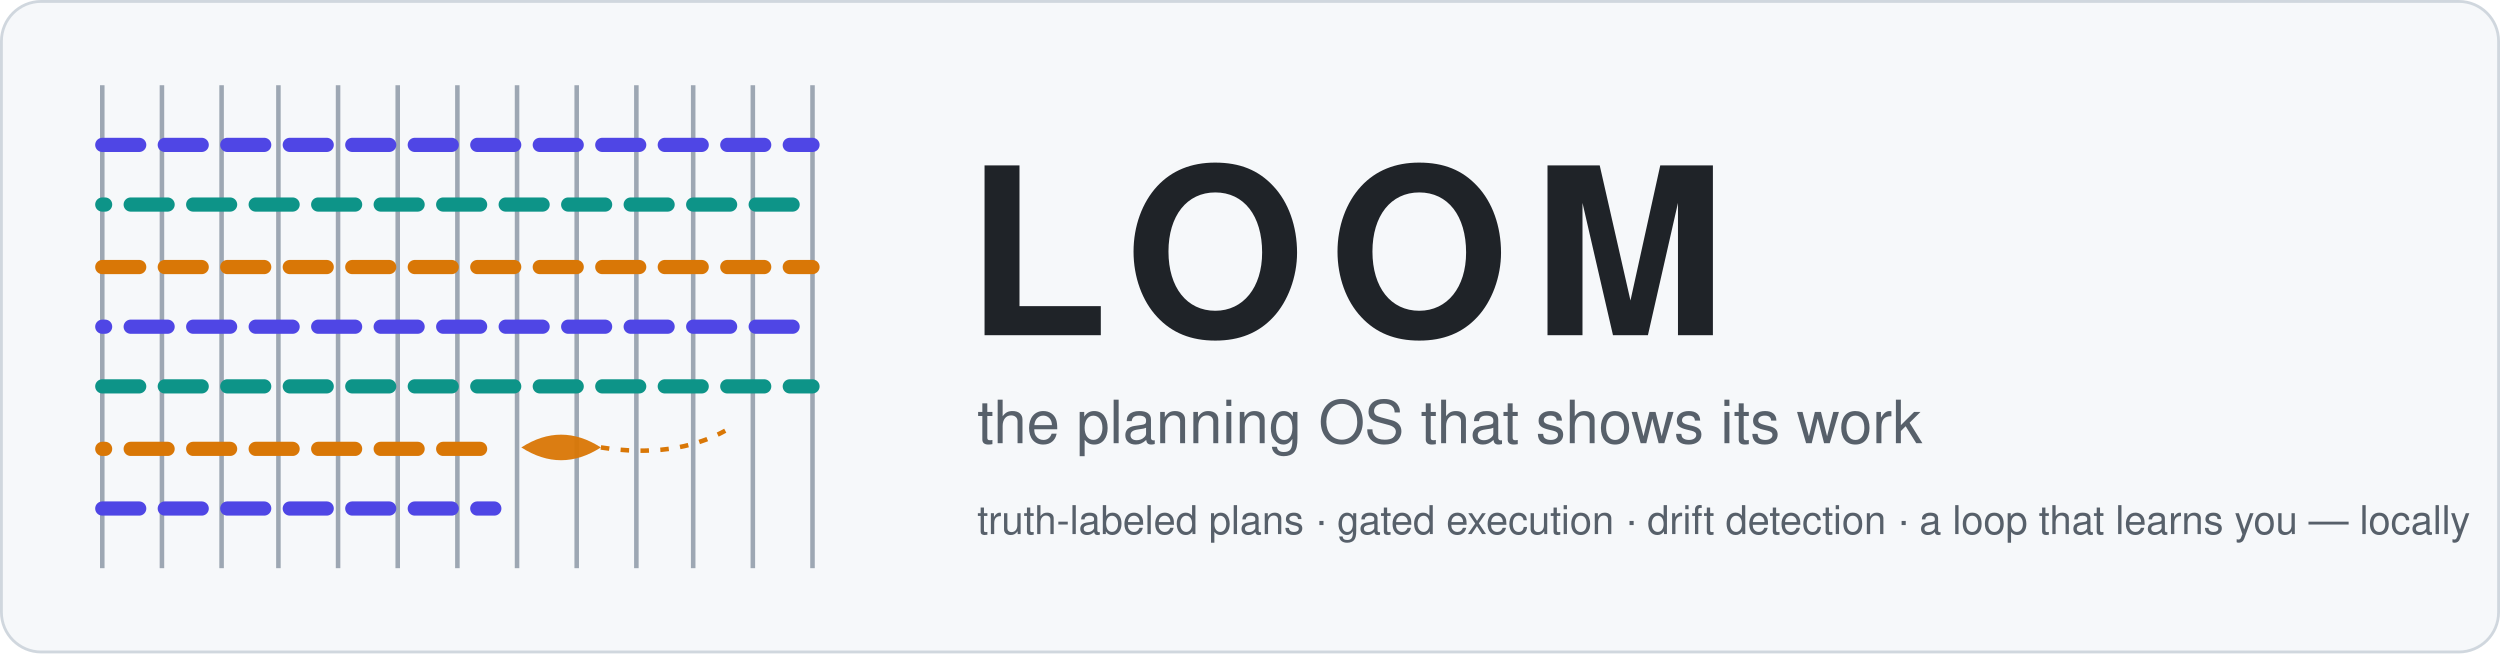
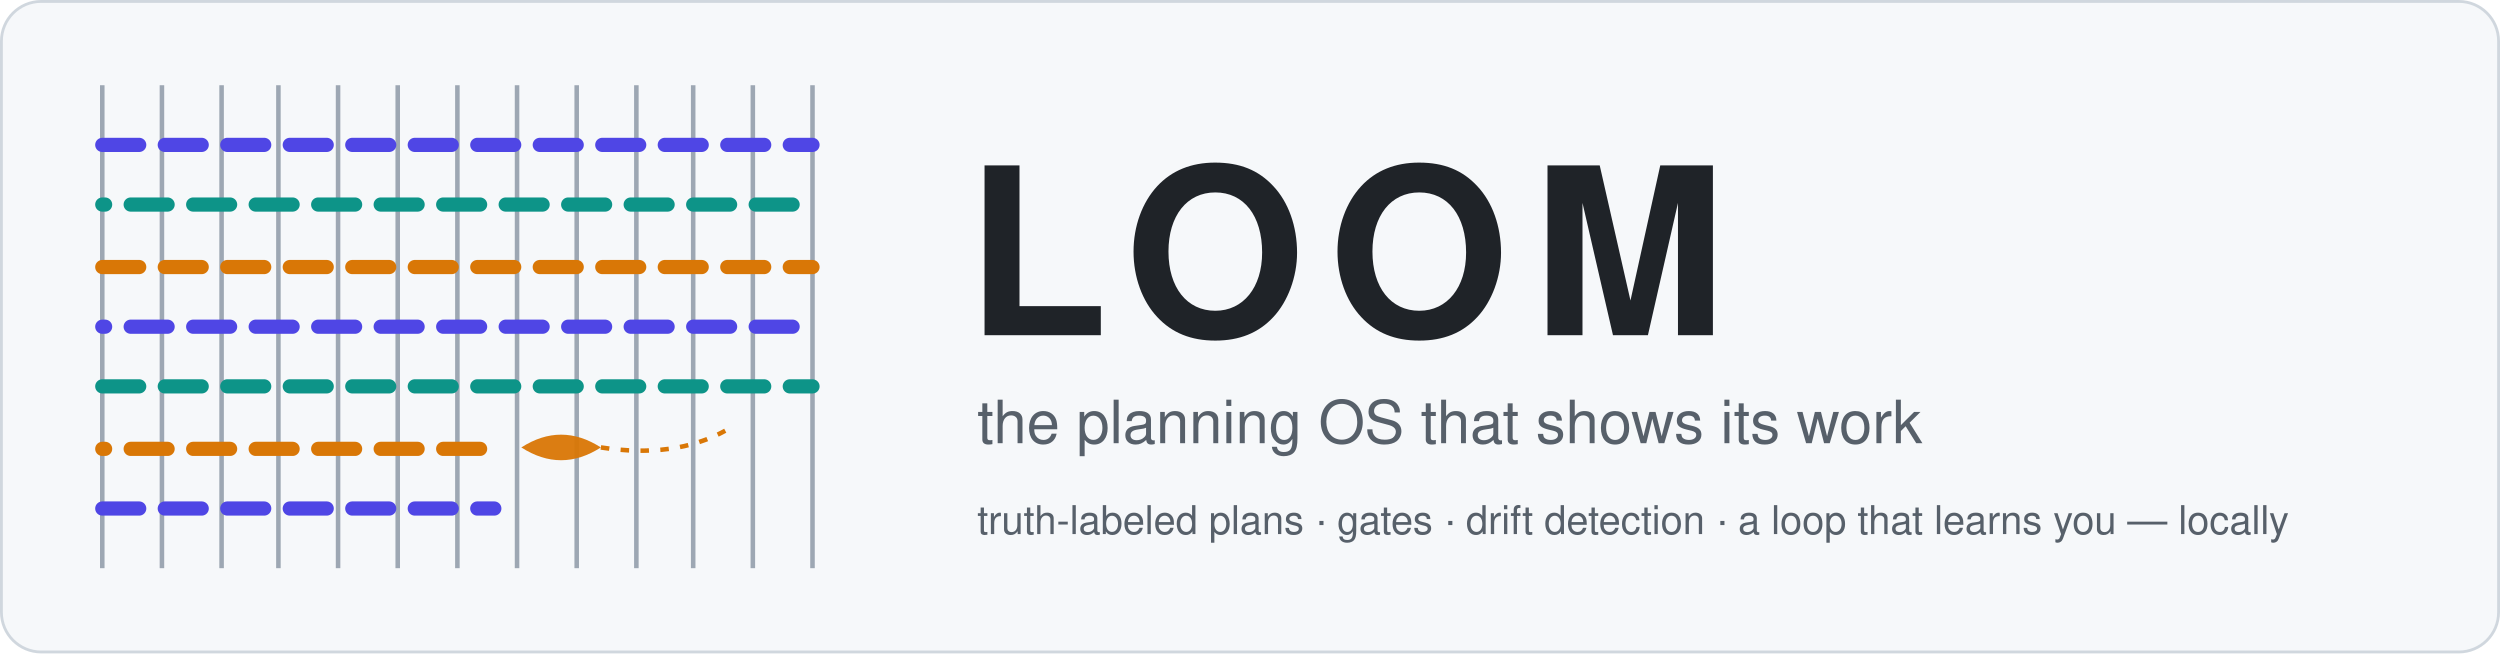
<svg xmlns="http://www.w3.org/2000/svg" viewBox="0 0 880 230" role="img" aria-label="Loom — the planning OS that shows its work">
  <rect x="0.5" y="0.5" width="879" height="229" rx="14" fill="#f6f8fa" stroke="#d0d7de" />
  <line x1="36" y1="30" x2="36" y2="200" stroke="#9da7b3" stroke-width="1.6" />
  <line x1="57" y1="30" x2="57" y2="200" stroke="#9da7b3" stroke-width="1.6" />
  <line x1="78" y1="30" x2="78" y2="200" stroke="#9da7b3" stroke-width="1.6" />
  <line x1="98" y1="30" x2="98" y2="200" stroke="#9da7b3" stroke-width="1.6" />
  <line x1="119" y1="30" x2="119" y2="200" stroke="#9da7b3" stroke-width="1.6" />
  <line x1="140" y1="30" x2="140" y2="200" stroke="#9da7b3" stroke-width="1.6" />
  <line x1="161" y1="30" x2="161" y2="200" stroke="#9da7b3" stroke-width="1.6" />
  <line x1="182" y1="30" x2="182" y2="200" stroke="#9da7b3" stroke-width="1.6" />
  <line x1="203" y1="30" x2="203" y2="200" stroke="#9da7b3" stroke-width="1.6" />
  <line x1="224" y1="30" x2="224" y2="200" stroke="#9da7b3" stroke-width="1.6" />
  <line x1="244" y1="30" x2="244" y2="200" stroke="#9da7b3" stroke-width="1.6" />
  <line x1="265" y1="30" x2="265" y2="200" stroke="#9da7b3" stroke-width="1.6" />
  <line x1="286" y1="30" x2="286" y2="200" stroke="#9da7b3" stroke-width="1.6" />
  <line x1="36" y1="51" x2="286" y2="51" stroke="#4f46e5" stroke-width="5" stroke-linecap="round" stroke-dasharray="13 9" stroke-dashoffset="0" />
  <line x1="36" y1="72" x2="286" y2="72" stroke="#0d9488" stroke-width="5" stroke-linecap="round" stroke-dasharray="13 9" stroke-dashoffset="12" />
  <line x1="36" y1="94" x2="286" y2="94" stroke="#d97706" stroke-width="5" stroke-linecap="round" stroke-dasharray="13 9" stroke-dashoffset="0" />
  <line x1="36" y1="115" x2="286" y2="115" stroke="#4f46e5" stroke-width="5" stroke-linecap="round" stroke-dasharray="13 9" stroke-dashoffset="12" />
  <line x1="36" y1="136" x2="286" y2="136" stroke="#0d9488" stroke-width="5" stroke-linecap="round" stroke-dasharray="13 9" stroke-dashoffset="0" />
  <line x1="36" y1="158" x2="174" y2="158" stroke="#d97706" stroke-width="5" stroke-linecap="round" stroke-dasharray="13 9" stroke-dashoffset="12" />
  <path d="M183.5 157.5 q14 -9 28 0 q-14 9 -28 0 z" fill="#d97706" opacity="0.95" />
  <path d="M211.5 157.5 q26 4 44 -6" stroke="#d97706" stroke-width="1.6" fill="none" stroke-dasharray="3 4" />
  <line x1="36" y1="179" x2="174" y2="179" stroke="#4f46e5" stroke-width="5" stroke-linecap="round" stroke-dasharray="13 9" stroke-dashoffset="0" />
  <text x="340" y="118" font-family="-apple-system,Segoe UI,Helvetica,Arial,sans-serif" font-size="82" font-weight="800" letter-spacing="8" fill="#1f2328">LOOM</text>
  <text x="344" y="156" font-family="-apple-system,Segoe UI,Helvetica,Arial,sans-serif" font-size="21" fill="#57606a">the planning OS that shows its work</text>
-   <text x="344" y="188" font-family="-apple-system,Segoe UI,Helvetica,Arial,sans-serif" font-size="14" fill="#57606a">truth-labeled plans · gated execution · drift detection · a loop that learns you — locally</text>
+   <text x="344" y="188" font-family="-apple-system,Segoe UI,Helvetica,Arial,sans-serif" font-size="14" fill="#57606a">truth-labeled plans · gates · drift detection · a loop that learns you — locally</text>
</svg>
